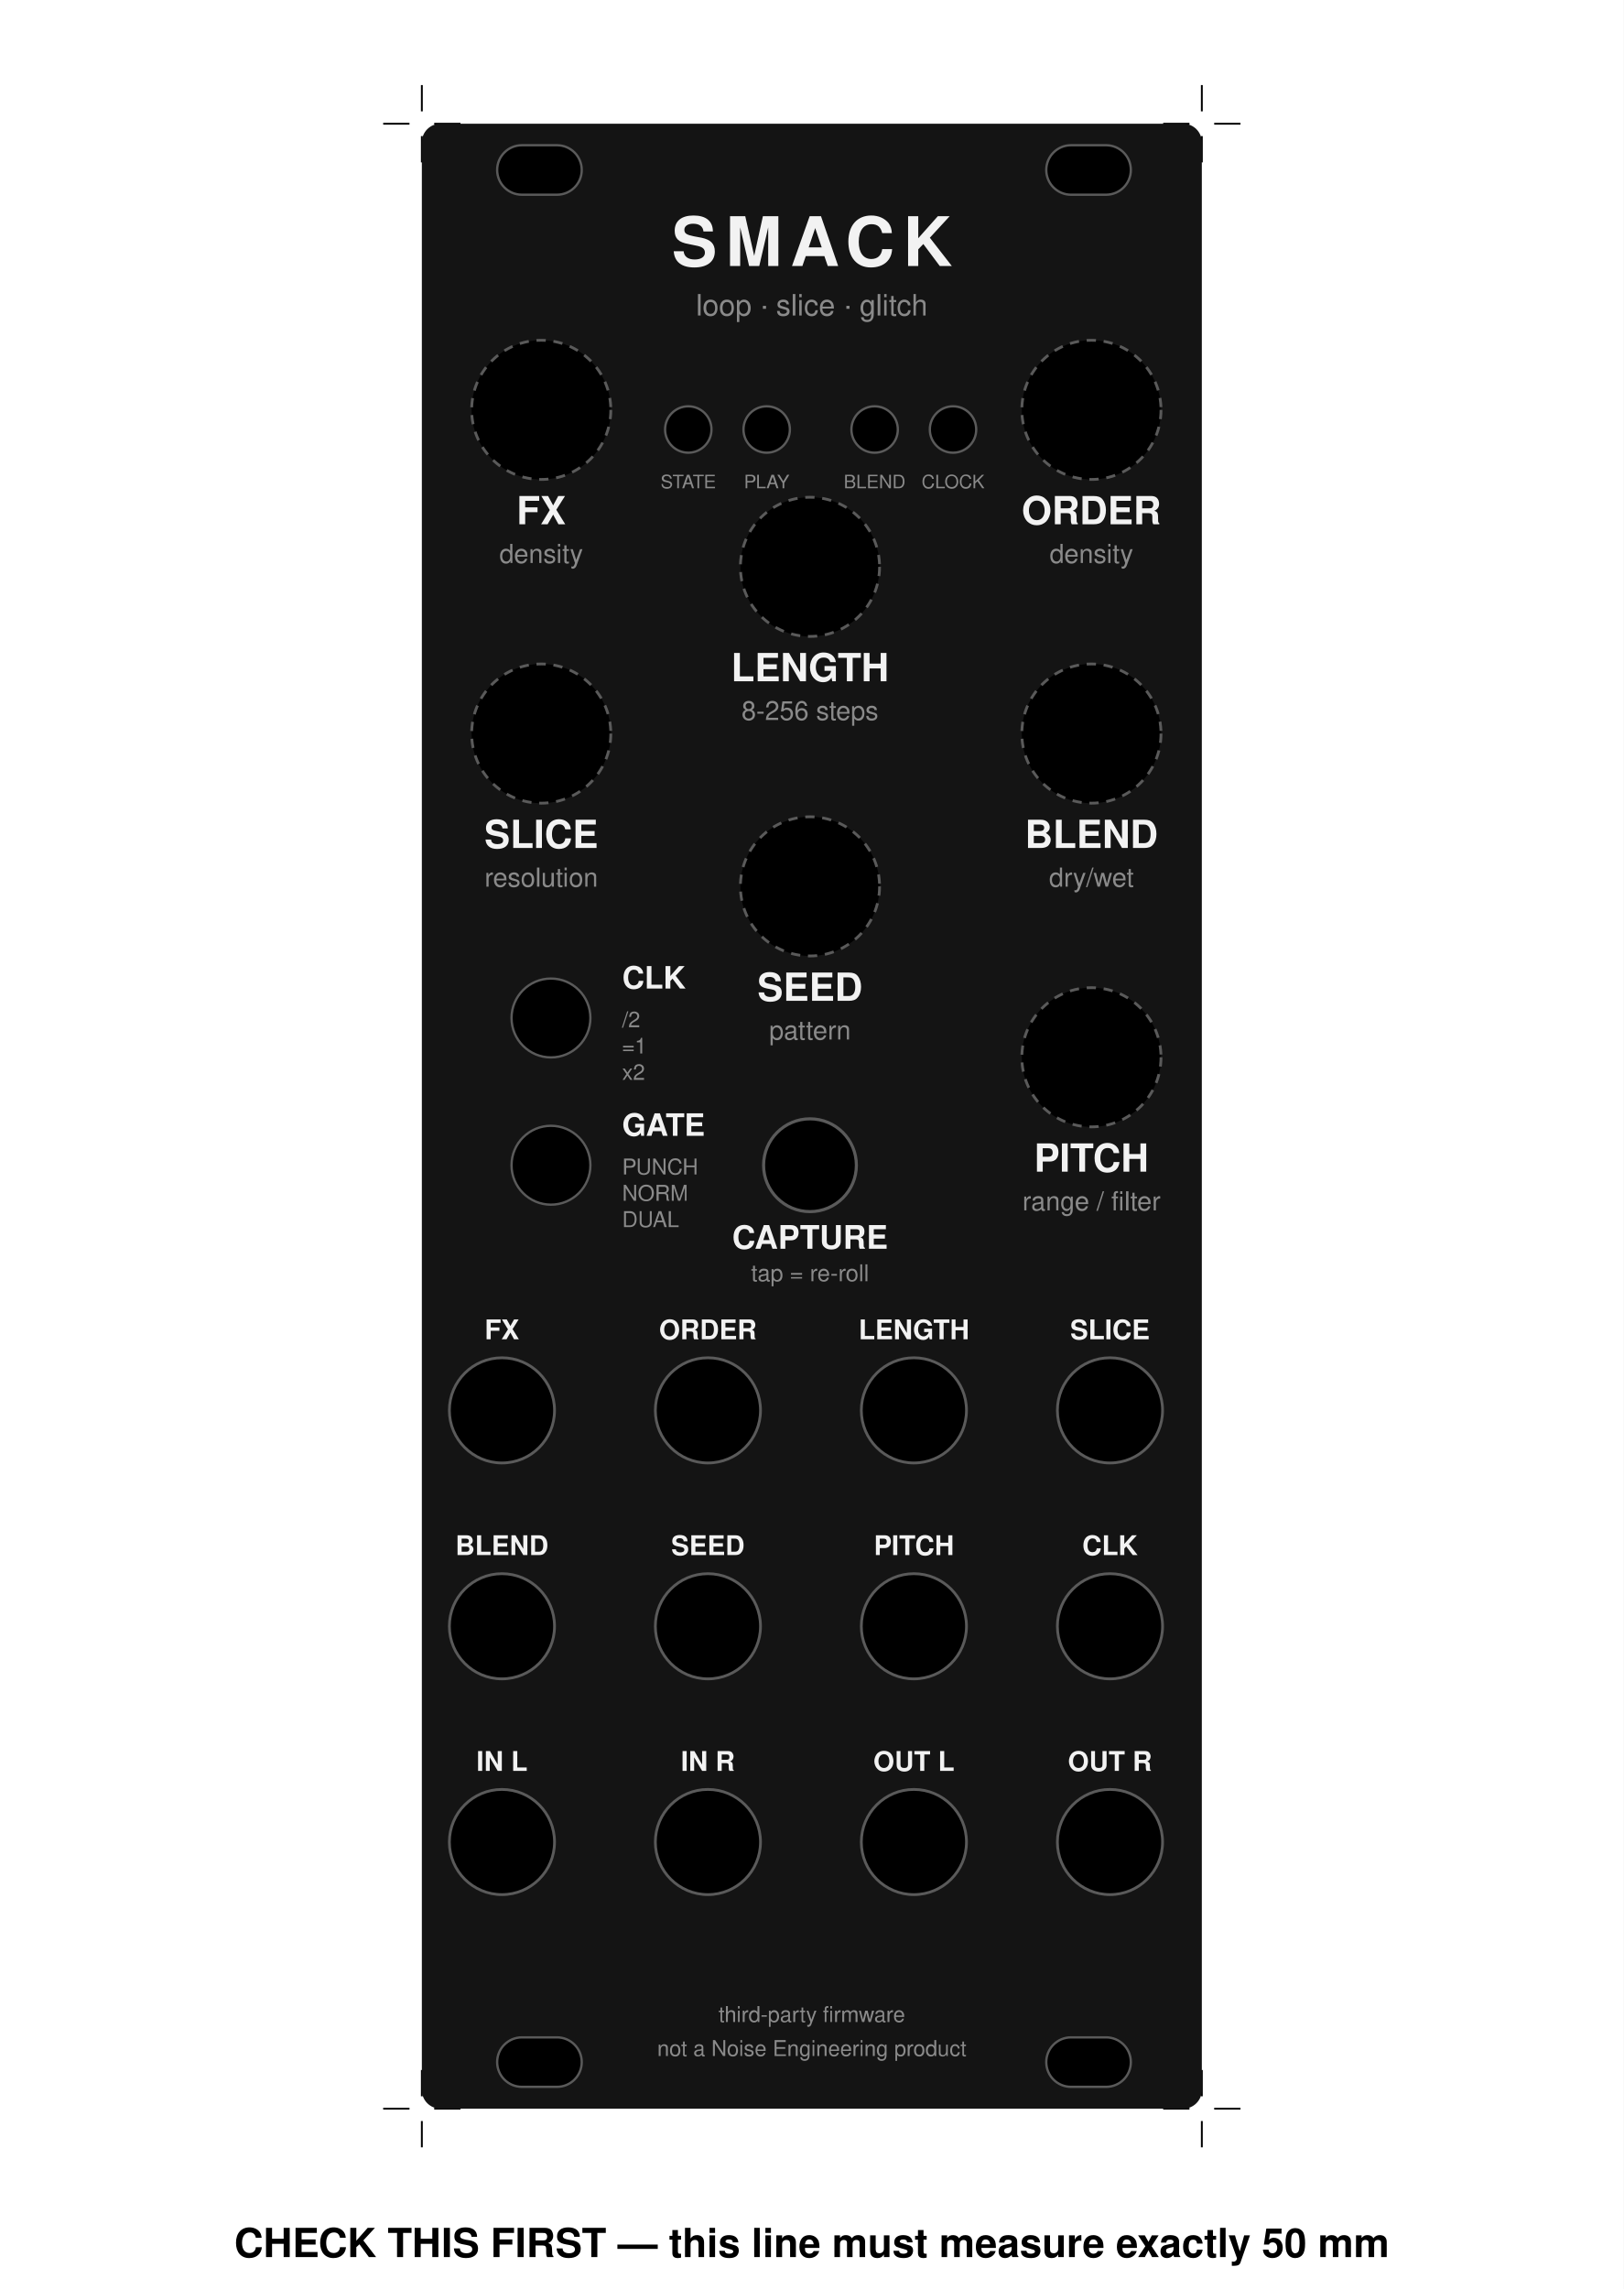
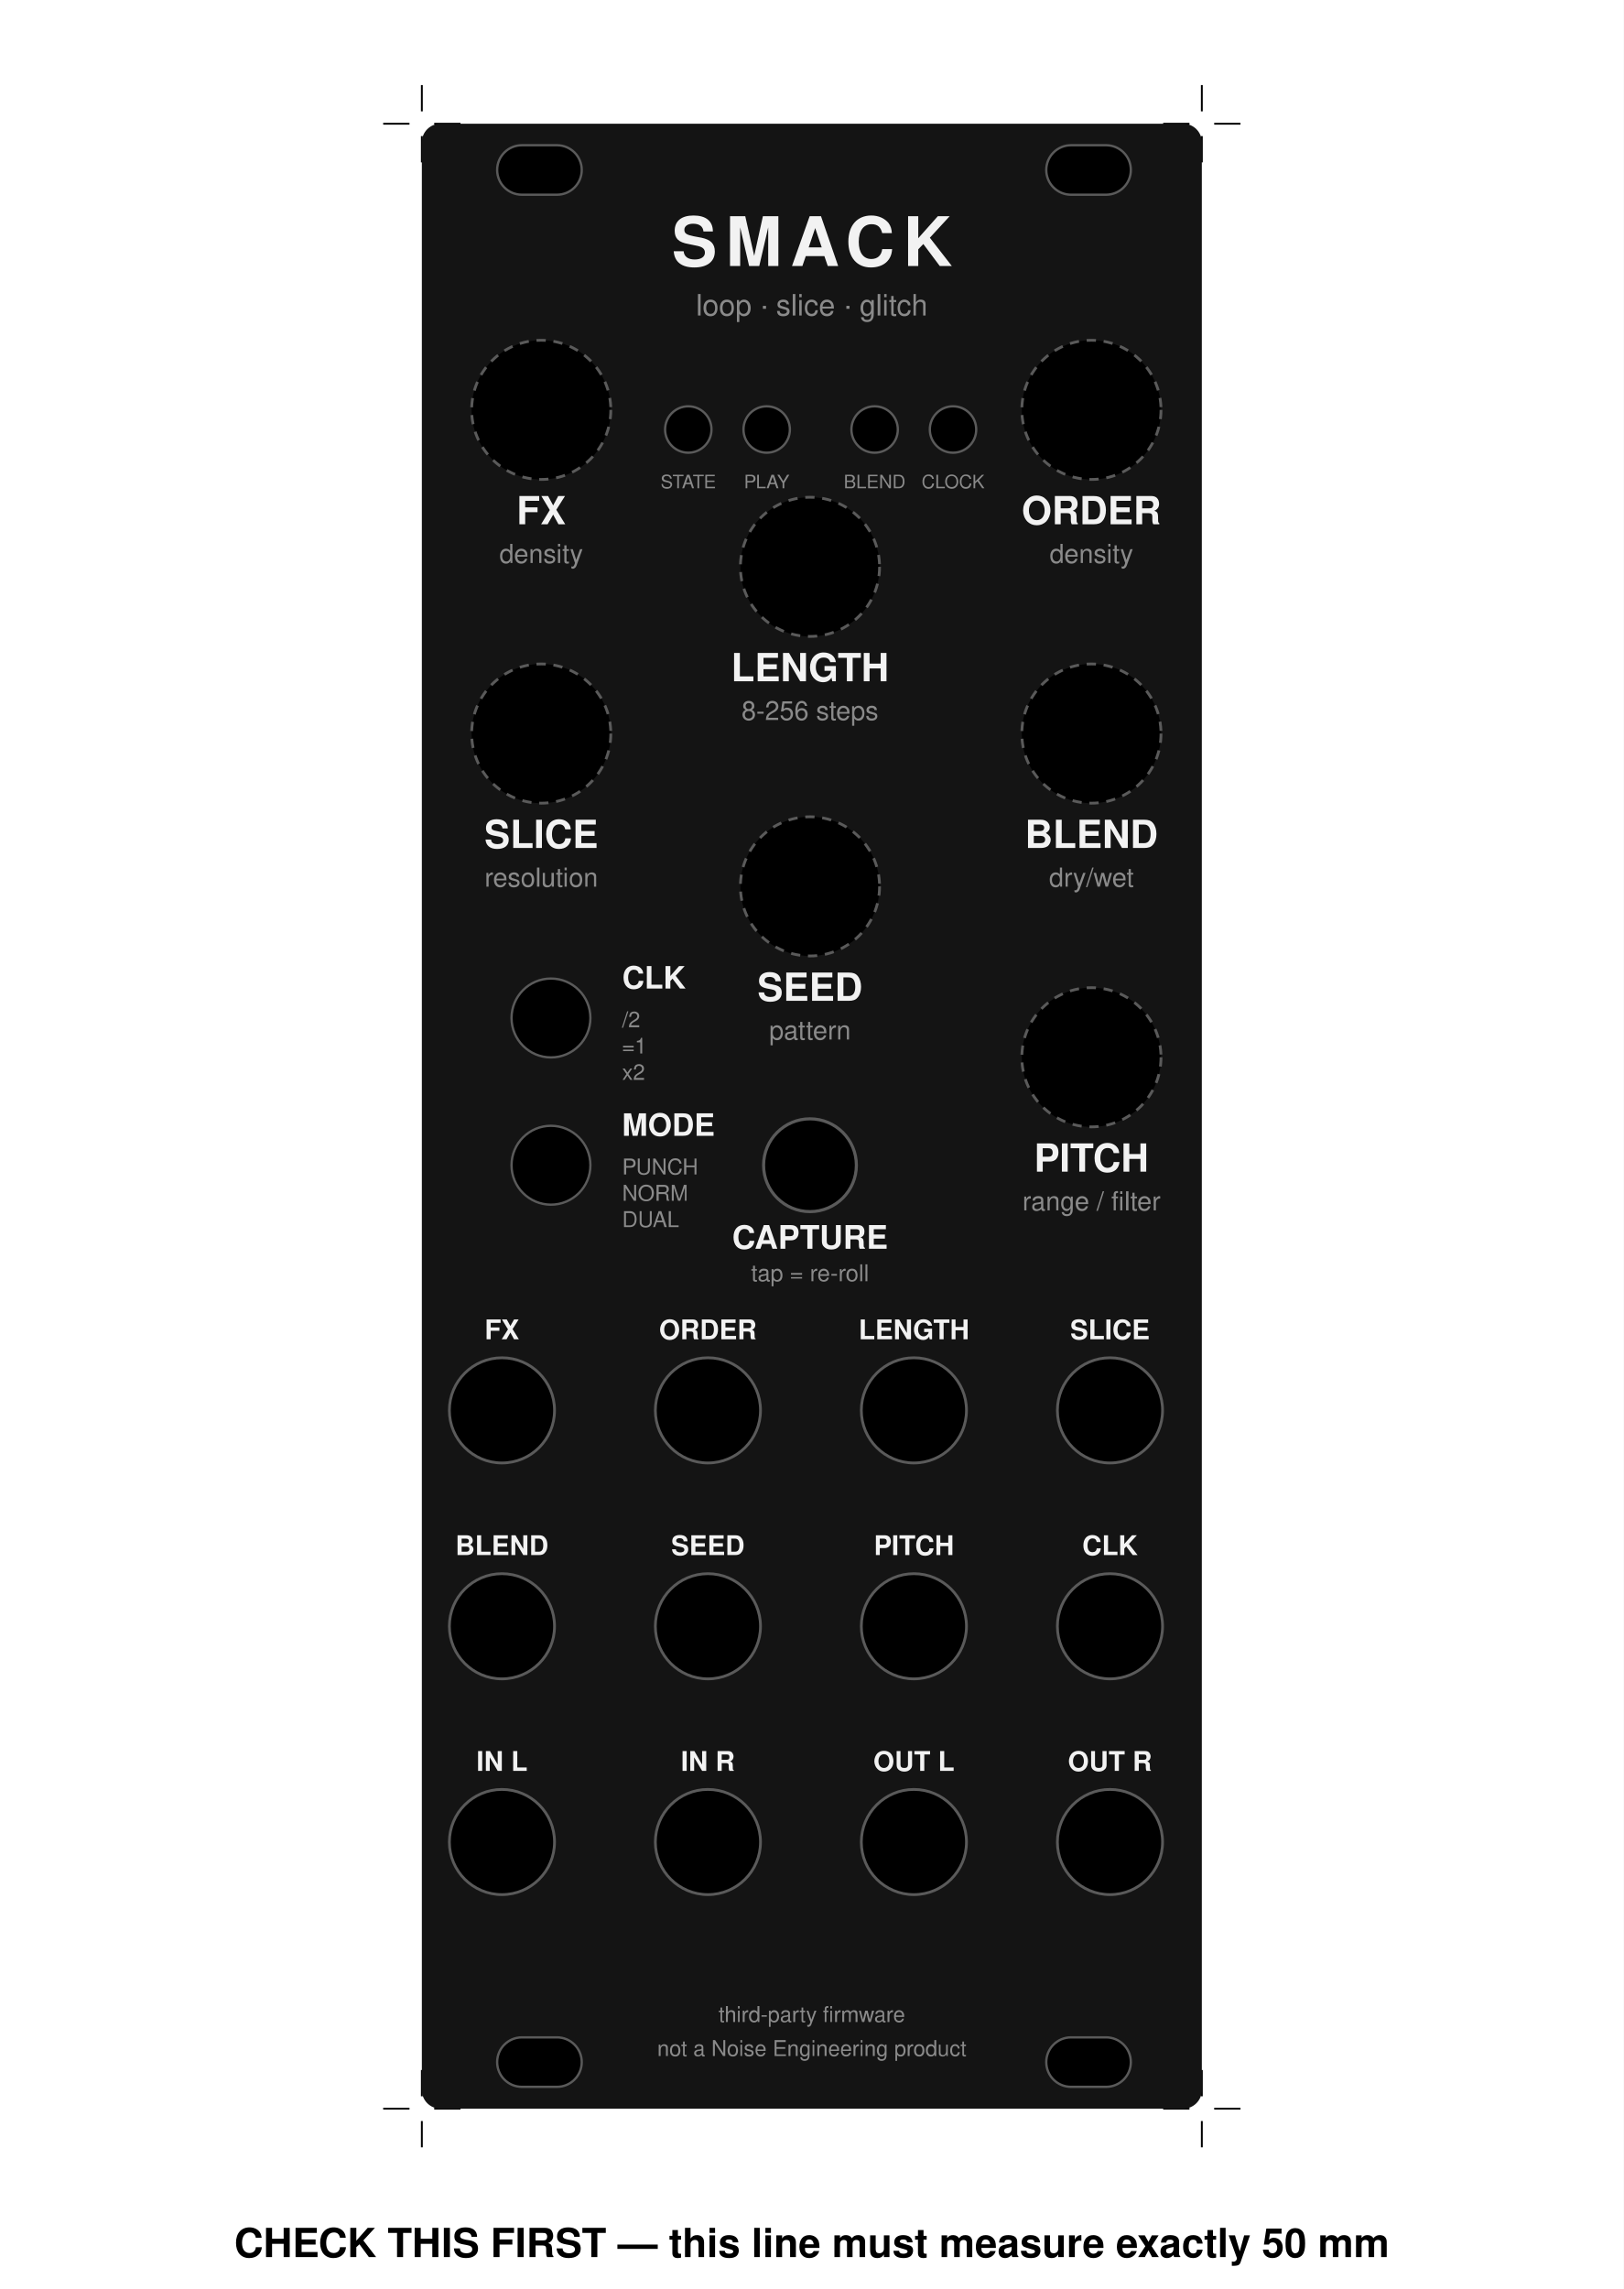
<svg xmlns="http://www.w3.org/2000/svg" width="105.0mm" height="148.0mm" viewBox="0 0 105.0 148.0">
  <rect x="0" y="0" width="105.0" height="148.0" fill="#ffffff" />
  <path d="M24.78,8.00 L26.48,8.00 M28.08,8.00 L29.78,8.00 M27.28,5.50 L27.28,7.20 M27.28,8.80 L27.28,10.50" stroke="#000000" stroke-width="0.12" fill="none" />
  <path d="M75.22,8.00 L76.92,8.00 M78.52,8.00 L80.22,8.00 M77.72,5.50 L77.72,7.20 M77.72,8.80 L77.72,10.50" stroke="#000000" stroke-width="0.12" fill="none" />
  <path d="M24.78,136.34 L26.48,136.34 M28.08,136.34 L29.78,136.34 M27.28,133.84 L27.28,135.54 M27.28,137.14 L27.28,138.84" stroke="#000000" stroke-width="0.12" fill="none" />
  <path d="M75.22,136.34 L76.92,136.34 M78.52,136.34 L80.22,136.34 M77.72,133.84 L77.72,135.54 M77.72,137.14 L77.72,138.84" stroke="#000000" stroke-width="0.12" fill="none" />
  <g transform="translate(27.28,8.00)">
    <rect x="0" y="0" width="50.44" height="128.34" rx="1.2" fill="#141414" />
    <rect x="4.87" y="1.39" width="5.47" height="3.2" rx="1.60" fill="#000000" stroke="#5a5a5a" stroke-width="0.15" />
    <rect x="40.38" y="1.39" width="5.47" height="3.2" rx="1.60" fill="#000000" stroke="#5a5a5a" stroke-width="0.15" />
    <rect x="4.87" y="123.73" width="5.47" height="3.2" rx="1.60" fill="#000000" stroke="#5a5a5a" stroke-width="0.15" />
    <rect x="40.38" y="123.73" width="5.47" height="3.2" rx="1.60" fill="#000000" stroke="#5a5a5a" stroke-width="0.15" />
    <text x="25.22" y="9.20" font-family="Helvetica, Arial, sans-serif" font-size="4.4" font-weight="bold" fill="#f2f2f2" text-anchor="middle" letter-spacing="0.55">SMACK</text>
    <text x="25.22" y="12.40" font-family="Helvetica, Arial, sans-serif" font-size="1.9" font-weight="normal" fill="#8a8a8a" text-anchor="middle">loop · slice · glitch</text>
    <circle cx="17.23" cy="19.77" r="1.50" fill="#000000" stroke="#5a5a5a" stroke-width="0.15" />
    <text x="17.23" y="23.57" font-family="Helvetica, Arial, sans-serif" font-size="1.2" font-weight="normal" fill="#8a8a8a" text-anchor="middle">STATE</text>
    <circle cx="22.30" cy="19.77" r="1.50" fill="#000000" stroke="#5a5a5a" stroke-width="0.15" />
    <text x="22.30" y="23.57" font-family="Helvetica, Arial, sans-serif" font-size="1.2" font-weight="normal" fill="#8a8a8a" text-anchor="middle">PLAY</text>
    <circle cx="29.28" cy="19.77" r="1.50" fill="#000000" stroke="#5a5a5a" stroke-width="0.15" />
    <text x="29.28" y="23.57" font-family="Helvetica, Arial, sans-serif" font-size="1.2" font-weight="normal" fill="#8a8a8a" text-anchor="middle">BLEND</text>
    <circle cx="34.35" cy="19.77" r="1.50" fill="#000000" stroke="#5a5a5a" stroke-width="0.15" />
    <text x="34.35" y="23.57" font-family="Helvetica, Arial, sans-serif" font-size="1.2" font-weight="normal" fill="#8a8a8a" text-anchor="middle">CLOCK</text>
    <circle cx="7.72" cy="18.50" r="4.50" fill="#000000" stroke="#5a5a5a" stroke-width="0.18" stroke-dasharray="0.6 0.5" />
    <text x="7.72" y="25.90" font-family="Helvetica, Arial, sans-serif" font-size="2.5" font-weight="bold" fill="#f2f2f2" text-anchor="middle">FX</text>
    <text x="7.72" y="28.40" font-family="Helvetica, Arial, sans-serif" font-size="1.7" font-weight="normal" fill="#8a8a8a" text-anchor="middle">density</text>
    <circle cx="43.30" cy="18.50" r="4.50" fill="#000000" stroke="#5a5a5a" stroke-width="0.18" stroke-dasharray="0.6 0.5" />
    <text x="43.30" y="25.90" font-family="Helvetica, Arial, sans-serif" font-size="2.5" font-weight="bold" fill="#f2f2f2" text-anchor="middle">ORDER</text>
    <text x="43.30" y="28.40" font-family="Helvetica, Arial, sans-serif" font-size="1.7" font-weight="normal" fill="#8a8a8a" text-anchor="middle">density</text>
    <circle cx="25.10" cy="28.65" r="4.50" fill="#000000" stroke="#5a5a5a" stroke-width="0.18" stroke-dasharray="0.6 0.5" />
    <text x="25.10" y="36.05" font-family="Helvetica, Arial, sans-serif" font-size="2.5" font-weight="bold" fill="#f2f2f2" text-anchor="middle">LENGTH</text>
    <text x="25.10" y="38.55" font-family="Helvetica, Arial, sans-serif" font-size="1.7" font-weight="normal" fill="#8a8a8a" text-anchor="middle">8-256 steps</text>
    <circle cx="7.72" cy="39.43" r="4.50" fill="#000000" stroke="#5a5a5a" stroke-width="0.18" stroke-dasharray="0.6 0.5" />
    <text x="7.72" y="46.83" font-family="Helvetica, Arial, sans-serif" font-size="2.5" font-weight="bold" fill="#f2f2f2" text-anchor="middle">SLICE</text>
    <text x="7.72" y="49.33" font-family="Helvetica, Arial, sans-serif" font-size="1.7" font-weight="normal" fill="#8a8a8a" text-anchor="middle">resolution</text>
    <circle cx="43.30" cy="39.43" r="4.50" fill="#000000" stroke="#5a5a5a" stroke-width="0.18" stroke-dasharray="0.6 0.5" />
    <text x="43.30" y="46.83" font-family="Helvetica, Arial, sans-serif" font-size="2.5" font-weight="bold" fill="#f2f2f2" text-anchor="middle">BLEND</text>
    <text x="43.30" y="49.33" font-family="Helvetica, Arial, sans-serif" font-size="1.7" font-weight="normal" fill="#8a8a8a" text-anchor="middle">dry/wet</text>
    <circle cx="25.10" cy="49.31" r="4.50" fill="#000000" stroke="#5a5a5a" stroke-width="0.18" stroke-dasharray="0.6 0.5" />
    <text x="25.10" y="56.71" font-family="Helvetica, Arial, sans-serif" font-size="2.5" font-weight="bold" fill="#f2f2f2" text-anchor="middle">SEED</text>
    <text x="25.10" y="59.21" font-family="Helvetica, Arial, sans-serif" font-size="1.7" font-weight="normal" fill="#8a8a8a" text-anchor="middle">pattern</text>
    <circle cx="43.30" cy="60.36" r="4.50" fill="#000000" stroke="#5a5a5a" stroke-width="0.18" stroke-dasharray="0.6 0.5" />
    <text x="43.30" y="67.76" font-family="Helvetica, Arial, sans-serif" font-size="2.5" font-weight="bold" fill="#f2f2f2" text-anchor="middle">PITCH</text>
    <text x="43.30" y="70.26" font-family="Helvetica, Arial, sans-serif" font-size="1.7" font-weight="normal" fill="#8a8a8a" text-anchor="middle">range / filter</text>
    <circle cx="8.35" cy="57.82" r="2.55" fill="#000000" stroke="#5a5a5a" stroke-width="0.15" />
    <text x="12.95" y="55.92" font-family="Helvetica, Arial, sans-serif" font-size="2.0" font-weight="bold" fill="#f2f2f2" text-anchor="start">CLK</text>
    <text x="12.95" y="58.42" font-family="Helvetica, Arial, sans-serif" font-size="1.4" font-weight="normal" fill="#8a8a8a" text-anchor="start">/2</text>
    <text x="12.95" y="60.12" font-family="Helvetica, Arial, sans-serif" font-size="1.4" font-weight="normal" fill="#8a8a8a" text-anchor="start">=1</text>
    <text x="12.95" y="61.82" font-family="Helvetica, Arial, sans-serif" font-size="1.4" font-weight="normal" fill="#8a8a8a" text-anchor="start">x2</text>
    <circle cx="8.35" cy="67.34" r="2.55" fill="#000000" stroke="#5a5a5a" stroke-width="0.15" />
-     <text x="12.95" y="65.44" font-family="Helvetica, Arial, sans-serif" font-size="2.0" font-weight="bold" fill="#f2f2f2" text-anchor="start">GATE</text>
+     <text x="12.95" y="65.44" font-family="Helvetica, Arial, sans-serif" font-size="2.0" font-weight="bold" fill="#f2f2f2" text-anchor="start">MODE</text>
    <text x="12.95" y="67.94" font-family="Helvetica, Arial, sans-serif" font-size="1.4" font-weight="normal" fill="#8a8a8a" text-anchor="start">PUNCH</text>
    <text x="12.95" y="69.64" font-family="Helvetica, Arial, sans-serif" font-size="1.4" font-weight="normal" fill="#8a8a8a" text-anchor="start">NORM</text>
    <text x="12.95" y="71.34" font-family="Helvetica, Arial, sans-serif" font-size="1.4" font-weight="normal" fill="#8a8a8a" text-anchor="start">DUAL</text>
    <circle cx="25.10" cy="67.34" r="3.00" fill="#000000" stroke="#5a5a5a" stroke-width="0.2" />
    <text x="25.10" y="72.74" font-family="Helvetica, Arial, sans-serif" font-size="2.1" font-weight="bold" fill="#f2f2f2" text-anchor="middle">CAPTURE</text>
    <text x="25.10" y="74.84" font-family="Helvetica, Arial, sans-serif" font-size="1.5" font-weight="normal" fill="#8a8a8a" text-anchor="middle">tap = re-roll</text>
    <circle cx="5.18" cy="83.19" r="3.40" fill="#000000" stroke="#5a5a5a" stroke-width="0.18" />
    <text x="5.18" y="78.59" font-family="Helvetica, Arial, sans-serif" font-size="1.75" font-weight="bold" fill="#f2f2f2" text-anchor="middle">FX</text>
    <circle cx="18.50" cy="83.19" r="3.40" fill="#000000" stroke="#5a5a5a" stroke-width="0.18" />
    <text x="18.50" y="78.59" font-family="Helvetica, Arial, sans-serif" font-size="1.75" font-weight="bold" fill="#f2f2f2" text-anchor="middle">ORDER</text>
    <circle cx="31.82" cy="83.19" r="3.40" fill="#000000" stroke="#5a5a5a" stroke-width="0.18" />
    <text x="31.82" y="78.59" font-family="Helvetica, Arial, sans-serif" font-size="1.75" font-weight="bold" fill="#f2f2f2" text-anchor="middle">LENGTH</text>
    <circle cx="44.50" cy="83.19" r="3.40" fill="#000000" stroke="#5a5a5a" stroke-width="0.18" />
    <text x="44.50" y="78.59" font-family="Helvetica, Arial, sans-serif" font-size="1.75" font-weight="bold" fill="#f2f2f2" text-anchor="middle">SLICE</text>
    <circle cx="5.18" cy="97.15" r="3.40" fill="#000000" stroke="#5a5a5a" stroke-width="0.18" />
    <text x="5.18" y="92.55" font-family="Helvetica, Arial, sans-serif" font-size="1.75" font-weight="bold" fill="#f2f2f2" text-anchor="middle">BLEND</text>
    <circle cx="18.50" cy="97.15" r="3.40" fill="#000000" stroke="#5a5a5a" stroke-width="0.18" />
    <text x="18.50" y="92.55" font-family="Helvetica, Arial, sans-serif" font-size="1.75" font-weight="bold" fill="#f2f2f2" text-anchor="middle">SEED</text>
    <circle cx="31.82" cy="97.15" r="3.40" fill="#000000" stroke="#5a5a5a" stroke-width="0.18" />
    <text x="31.82" y="92.55" font-family="Helvetica, Arial, sans-serif" font-size="1.75" font-weight="bold" fill="#f2f2f2" text-anchor="middle">PITCH</text>
    <circle cx="44.50" cy="97.15" r="3.40" fill="#000000" stroke="#5a5a5a" stroke-width="0.18" />
    <text x="44.50" y="92.55" font-family="Helvetica, Arial, sans-serif" font-size="1.75" font-weight="bold" fill="#f2f2f2" text-anchor="middle">CLK</text>
    <circle cx="5.18" cy="111.10" r="3.40" fill="#000000" stroke="#5a5a5a" stroke-width="0.18" />
    <text x="5.18" y="106.50" font-family="Helvetica, Arial, sans-serif" font-size="1.75" font-weight="bold" fill="#f2f2f2" text-anchor="middle">IN L</text>
    <circle cx="18.50" cy="111.10" r="3.40" fill="#000000" stroke="#5a5a5a" stroke-width="0.18" />
    <text x="18.50" y="106.50" font-family="Helvetica, Arial, sans-serif" font-size="1.75" font-weight="bold" fill="#f2f2f2" text-anchor="middle">IN R</text>
    <circle cx="31.82" cy="111.10" r="3.40" fill="#000000" stroke="#5a5a5a" stroke-width="0.18" />
    <text x="31.82" y="106.50" font-family="Helvetica, Arial, sans-serif" font-size="1.75" font-weight="bold" fill="#f2f2f2" text-anchor="middle">OUT L</text>
    <circle cx="44.50" cy="111.10" r="3.40" fill="#000000" stroke="#5a5a5a" stroke-width="0.18" />
    <text x="44.50" y="106.50" font-family="Helvetica, Arial, sans-serif" font-size="1.75" font-weight="bold" fill="#f2f2f2" text-anchor="middle">OUT R</text>
    <text x="25.22" y="122.74" font-family="Helvetica, Arial, sans-serif" font-size="1.4" font-weight="normal" fill="#8a8a8a" text-anchor="middle">third-party firmware</text>
    <text x="25.22" y="124.94" font-family="Helvetica, Arial, sans-serif" font-size="1.4" font-weight="normal" fill="#8a8a8a" text-anchor="middle">not a Noise Engineering product</text>
  </g>
  <path d="M27.50,148.34 L77.50,148.34" stroke="#000000" stroke-width="0.25" fill="none" />
  <path d="M27.50,148.34 L27.50,150.94" stroke="#000000" stroke-width="0.25" />
  <text x="27.50" y="153.94" font-family="Helvetica, Arial, sans-serif" font-size="2.4" font-weight="normal" fill="#000000" text-anchor="middle">0</text>
  <path d="M37.50,148.34 L37.50,150.94" stroke="#000000" stroke-width="0.25" />
  <text x="37.50" y="153.94" font-family="Helvetica, Arial, sans-serif" font-size="2.4" font-weight="normal" fill="#000000" text-anchor="middle">10</text>
  <path d="M47.50,148.34 L47.50,150.94" stroke="#000000" stroke-width="0.25" />
  <text x="47.50" y="153.94" font-family="Helvetica, Arial, sans-serif" font-size="2.4" font-weight="normal" fill="#000000" text-anchor="middle">20</text>
  <path d="M57.50,148.34 L57.50,150.94" stroke="#000000" stroke-width="0.25" />
  <text x="57.50" y="153.94" font-family="Helvetica, Arial, sans-serif" font-size="2.4" font-weight="normal" fill="#000000" text-anchor="middle">30</text>
  <path d="M67.50,148.34 L67.50,150.94" stroke="#000000" stroke-width="0.25" />
  <text x="67.50" y="153.94" font-family="Helvetica, Arial, sans-serif" font-size="2.4" font-weight="normal" fill="#000000" text-anchor="middle">40</text>
  <path d="M77.50,148.34 L77.50,150.94" stroke="#000000" stroke-width="0.25" />
  <text x="77.50" y="153.94" font-family="Helvetica, Arial, sans-serif" font-size="2.4" font-weight="normal" fill="#000000" text-anchor="middle">50</text>
  <text x="52.50" y="145.94" font-family="Helvetica, Arial, sans-serif" font-size="2.6" font-weight="bold" fill="#000000" text-anchor="middle">CHECK THIS FIRST — this line must measure exactly 50 mm</text>
  <text x="52.50" y="157.74" font-family="Helvetica, Arial, sans-serif" font-size="2.2" font-weight="normal" fill="#444444" text-anchor="middle">If it does not, reprint at 100% / “Actual size”. Do not cut until it does.</text>
  <text x="6.00" y="164.34" font-family="Helvetica, Arial, sans-serif" font-size="2.2" font-weight="normal" fill="#333333" text-anchor="start">1.  Verify the ruler above. Everything else depends on it.</text>
  <text x="6.00" y="167.64" font-family="Helvetica, Arial, sans-serif" font-size="2.2" font-weight="normal" fill="#333333" text-anchor="start">2.  Cut the outline, then the holes. Dashed circles are knob bushings;</text>
  <text x="6.00" y="170.94" font-family="Helvetica, Arial, sans-serif" font-size="2.2" font-weight="normal" fill="#333333" text-anchor="start">     the knob caps are wider than the hole, so pull the caps first.</text>
  <text x="6.00" y="174.24" font-family="Helvetica, Arial, sans-serif" font-size="2.2" font-weight="normal" fill="#333333" text-anchor="start">3.  Hole positions come from a 1:1 template; the CAPTURE button was placed</text>
  <text x="6.00" y="177.54" font-family="Helvetica, Arial, sans-serif" font-size="2.2" font-weight="normal" fill="#333333" text-anchor="start">     from the hardware by eye. Good enough to fit — measure before you</text>
  <text x="6.00" y="180.84" font-family="Helvetica, Arial, sans-serif" font-size="2.2" font-weight="normal" fill="#333333" text-anchor="start">     machine anything. See MEASURE.md.</text>
  <text x="6.00" y="184.14" font-family="Helvetica, Arial, sans-serif" font-size="2.2" font-weight="normal" fill="#333333" text-anchor="start">4.  Fit behind the knobs and switches, or trim and use it as a bench card.</text>
  <text x="6.00" y="187.44" font-family="Helvetica, Arial, sans-serif" font-size="2.2" font-weight="normal" fill="#333333" text-anchor="start">5.  Turn each knob and watch which LED moves. If the legend is scrambled,</text>
  <text x="6.00" y="190.74" font-family="Helvetica, Arial, sans-serif" font-size="2.2" font-weight="normal" fill="#333333" text-anchor="start">     the knob-to-ADC order in smack_versio.cpp is wrong, not this print.</text>
</svg>
